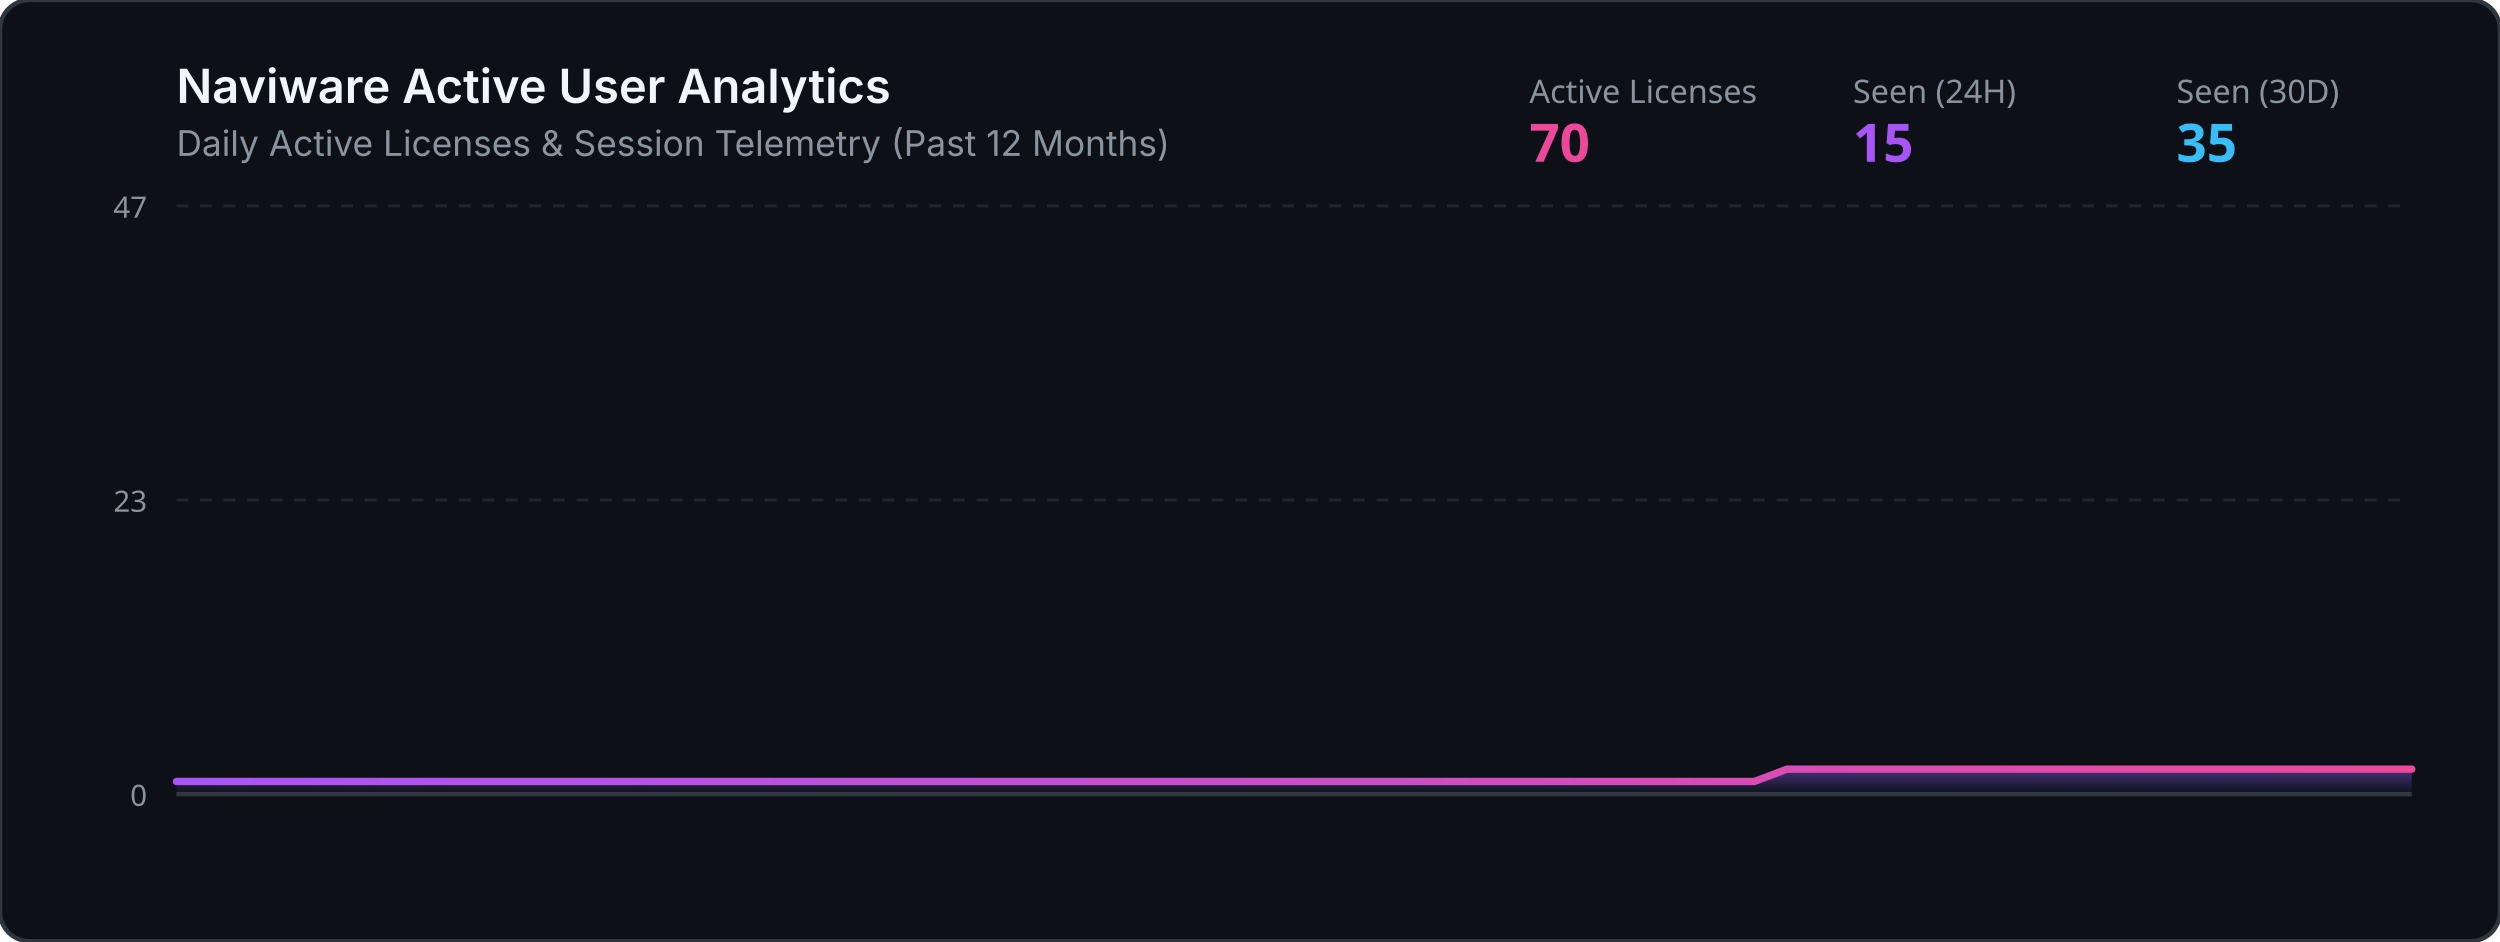
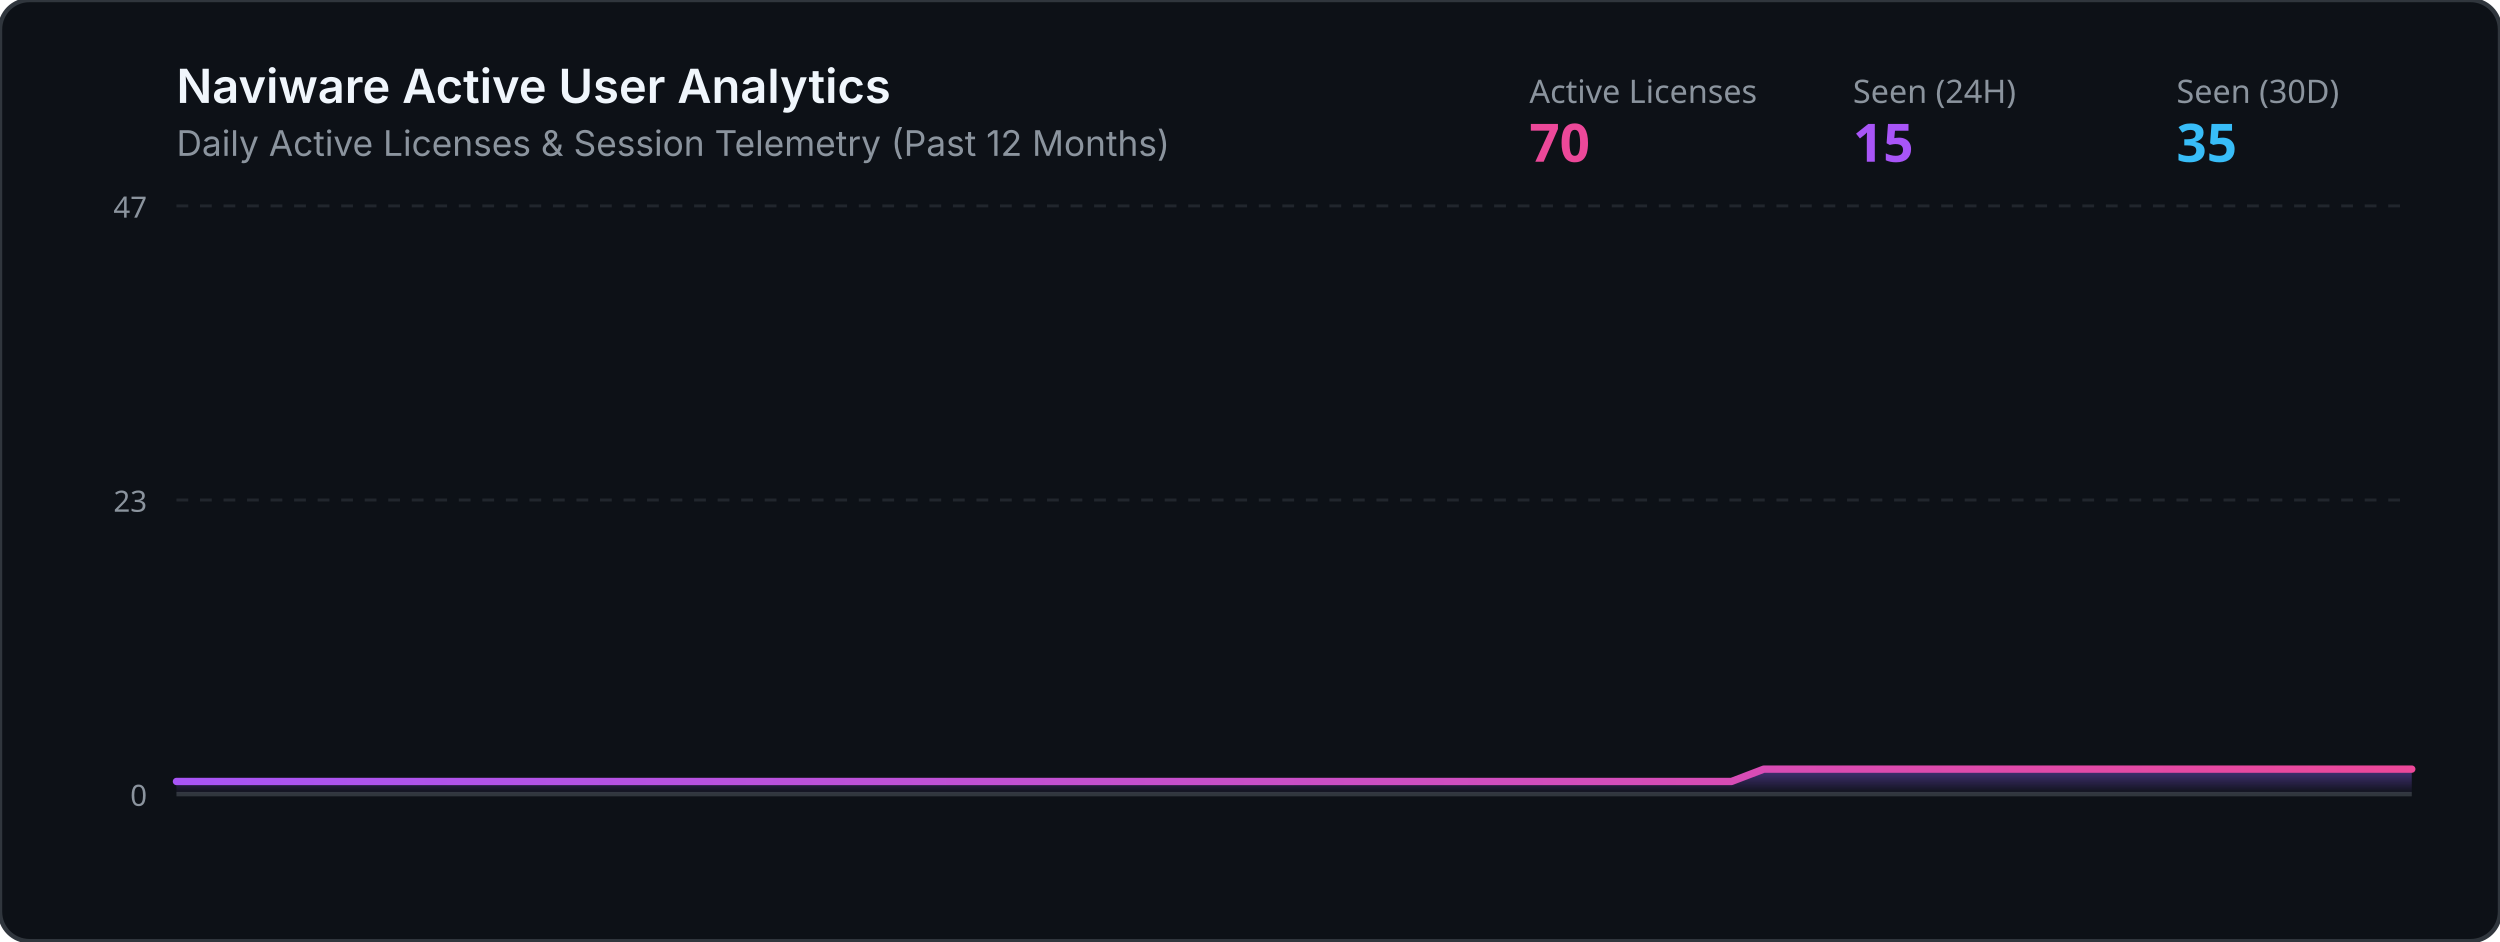
<svg xmlns="http://www.w3.org/2000/svg" viewBox="0 0 850 320" width="100%" height="320">
  <defs>
    <linearGradient id="grad" x1="0%" y1="0%" x2="0%" y2="100%">
      <stop offset="0%" stop-color="#8b5cf6" stop-opacity="0.45" />
      <stop offset="100%" stop-color="#8b5cf6" stop-opacity="0.0" />
    </linearGradient>
    <linearGradient id="lineGrad" x1="0%" y1="0%" x2="100%" y2="0%">
      <stop offset="0%" stop-color="#a855f7" />
      <stop offset="100%" stop-color="#ec4899" />
    </linearGradient>
  </defs>
  <rect width="850" height="320" rx="10" fill="#0d1117" stroke="#30363d" stroke-width="1.5" />
  <text x="60" y="35" fill="#f0f6fc" font-family="-apple-system,BlinkMacSystemFont,Segoe UI,sans-serif" font-size="16" font-weight="600">Naviware Active User Analytics</text>
  <text x="60" y="53" fill="#8b949e" font-family="-apple-system,BlinkMacSystemFont,Segoe UI,sans-serif" font-size="12">Daily Active Licenses &amp; Session Telemetry (Past 12 Months)</text>
  <text x="520" y="35" fill="#8b949e" font-family="sans-serif" font-size="11">Active Licenses</text>
  <text x="520" y="55" fill="#ec4899" font-family="sans-serif" font-size="18" font-weight="bold">70</text>
  <text x="630" y="35" fill="#8b949e" font-family="sans-serif" font-size="11">Seen (24H)</text>
  <text x="630" y="55" fill="#a855f7" font-family="sans-serif" font-size="18" font-weight="bold">15</text>
  <text x="740" y="35" fill="#8b949e" font-family="sans-serif" font-size="11">Seen (30D)</text>
  <text x="740" y="55" fill="#38bdf8" font-family="sans-serif" font-size="18" font-weight="bold">35</text>
  <line x1="60" y1="70" x2="820" y2="70" stroke="#21262d" stroke-width="1" stroke-dasharray="4" />
  <line x1="60" y1="170.0" x2="820" y2="170.0" stroke="#21262d" stroke-width="1" stroke-dasharray="4" />
  <line x1="60" y1="270" x2="820" y2="270" stroke="#30363d" stroke-width="1.5" />
  <text x="50" y="74" fill="#8b949e" font-family="sans-serif" font-size="10" text-anchor="end">47</text>
  <text x="50" y="174.0" fill="#8b949e" font-family="sans-serif" font-size="10" text-anchor="end">23</text>
  <text x="50" y="274" fill="#8b949e" font-family="sans-serif" font-size="10" text-anchor="end">0</text>
-   <polygon points="60,270 60.0,265.7 71.2,265.7 82.4,265.7 93.5,265.7 104.7,265.7 115.9,265.7 127.1,265.7 138.2,265.7 149.4,265.7 160.6,265.7 171.8,265.7 182.9,265.7 194.1,265.7 205.3,265.7 216.5,265.7 227.6,265.7 238.8,265.7 250.0,265.7 261.2,265.7 272.4,265.7 283.5,265.7 294.7,265.7 305.9,265.7 317.1,265.7 328.2,265.7 339.4,265.7 350.6,265.7 361.8,265.7 372.9,265.7 384.1,265.7 395.3,265.7 406.5,265.7 417.6,265.7 428.8,265.7 440.0,265.7 451.2,265.7 462.4,265.7 473.5,265.7 484.7,265.7 495.9,265.7 507.1,265.7 518.2,265.7 529.4,265.7 540.6,265.7 551.8,265.7 562.9,265.7 574.1,265.7 585.3,265.7 596.5,265.7 607.6,261.5 618.8,261.5 630.0,261.5 641.2,261.5 652.4,261.5 663.5,261.5 674.7,261.5 685.9,261.5 697.1,261.5 708.2,261.5 719.4,261.5 730.6,261.5 741.8,261.5 752.9,261.5 764.1,261.5 775.3,261.5 786.5,261.5 797.6,261.5 808.8,261.5 820.0,261.5 820,270" fill="url(#grad)" />
-   <polyline points="60.0,265.7 71.2,265.7 82.4,265.7 93.5,265.7 104.7,265.7 115.9,265.7 127.1,265.7 138.2,265.7 149.4,265.7 160.6,265.7 171.8,265.7 182.9,265.7 194.1,265.7 205.3,265.7 216.5,265.7 227.6,265.7 238.8,265.7 250.0,265.7 261.2,265.7 272.4,265.7 283.5,265.7 294.7,265.7 305.9,265.7 317.1,265.7 328.2,265.7 339.4,265.7 350.6,265.7 361.8,265.7 372.9,265.7 384.1,265.7 395.3,265.7 406.5,265.7 417.6,265.7 428.8,265.7 440.0,265.7 451.2,265.7 462.4,265.7 473.5,265.7 484.7,265.7 495.9,265.7 507.1,265.7 518.2,265.7 529.4,265.7 540.6,265.7 551.8,265.7 562.9,265.7 574.1,265.7 585.3,265.7 596.5,265.7 607.6,261.5 618.8,261.5 630.0,261.5 641.2,261.5 652.4,261.5 663.5,261.5 674.7,261.5 685.9,261.5 697.1,261.5 708.2,261.5 719.4,261.5 730.6,261.5 741.8,261.5 752.9,261.5 764.1,261.5 775.3,261.5 786.5,261.5 797.6,261.5 808.8,261.5 820.0,261.5" fill="none" stroke="url(#lineGrad)" stroke-width="2.5" stroke-linecap="round" stroke-linejoin="round" />
+   <polygon points="60,270 60.0,265.7 71.0,265.7 82.0,265.7 93.0,265.7 104.1,265.7 115.1,265.7 126.1,265.7 137.1,265.7 148.1,265.7 159.1,265.7 170.1,265.7 181.2,265.7 192.2,265.7 203.2,265.7 214.2,265.7 225.2,265.7 236.2,265.7 247.2,265.7 258.3,265.7 269.3,265.7 280.3,265.7 291.3,265.7 302.3,265.7 313.3,265.7 324.3,265.7 335.4,265.7 346.4,265.7 357.4,265.7 368.4,265.7 379.4,265.7 390.4,265.7 401.4,265.7 412.5,265.7 423.5,265.7 434.5,265.7 445.5,265.7 456.5,265.7 467.5,265.7 478.6,265.7 489.6,265.7 500.6,265.7 511.6,265.7 522.6,265.7 533.6,265.7 544.6,265.7 555.7,265.7 566.7,265.7 577.7,265.7 588.7,265.7 599.7,261.5 610.7,261.5 621.7,261.5 632.8,261.5 643.8,261.5 654.8,261.5 665.8,261.5 676.8,261.5 687.8,261.5 698.8,261.5 709.9,261.5 720.9,261.5 731.9,261.5 742.9,261.5 753.9,261.5 764.9,261.5 775.9,261.5 787.0,261.5 798.0,261.5 809.0,261.5 820.0,261.5 820,270" fill="url(#grad)" />
+   <polyline points="60.0,265.7 71.0,265.7 82.0,265.7 93.0,265.7 104.1,265.7 115.1,265.7 126.1,265.7 137.1,265.7 148.1,265.7 159.1,265.7 170.1,265.7 181.2,265.7 192.2,265.7 203.2,265.7 214.2,265.7 225.2,265.7 236.2,265.7 247.2,265.7 258.3,265.7 269.3,265.7 280.3,265.7 291.3,265.7 302.3,265.7 313.3,265.7 324.3,265.7 335.4,265.7 346.4,265.7 357.4,265.7 368.4,265.7 379.4,265.7 390.4,265.7 401.4,265.7 412.5,265.7 423.5,265.7 434.5,265.7 445.5,265.7 456.5,265.7 467.5,265.7 478.6,265.7 489.6,265.7 500.6,265.7 511.6,265.7 522.6,265.7 533.6,265.7 544.6,265.7 555.7,265.7 566.7,265.7 577.7,265.7 588.7,265.7 599.7,261.5 610.7,261.5 621.7,261.5 632.8,261.5 643.8,261.5 654.8,261.5 665.8,261.5 676.8,261.5 687.8,261.5 698.8,261.5 709.9,261.5 720.9,261.5 731.9,261.5 742.9,261.5 753.9,261.5 764.9,261.5 775.9,261.5 787.0,261.5 798.0,261.5 809.0,261.5 820.0,261.5" fill="none" stroke="url(#lineGrad)" stroke-width="2.5" stroke-linecap="round" stroke-linejoin="round" />
</svg>
